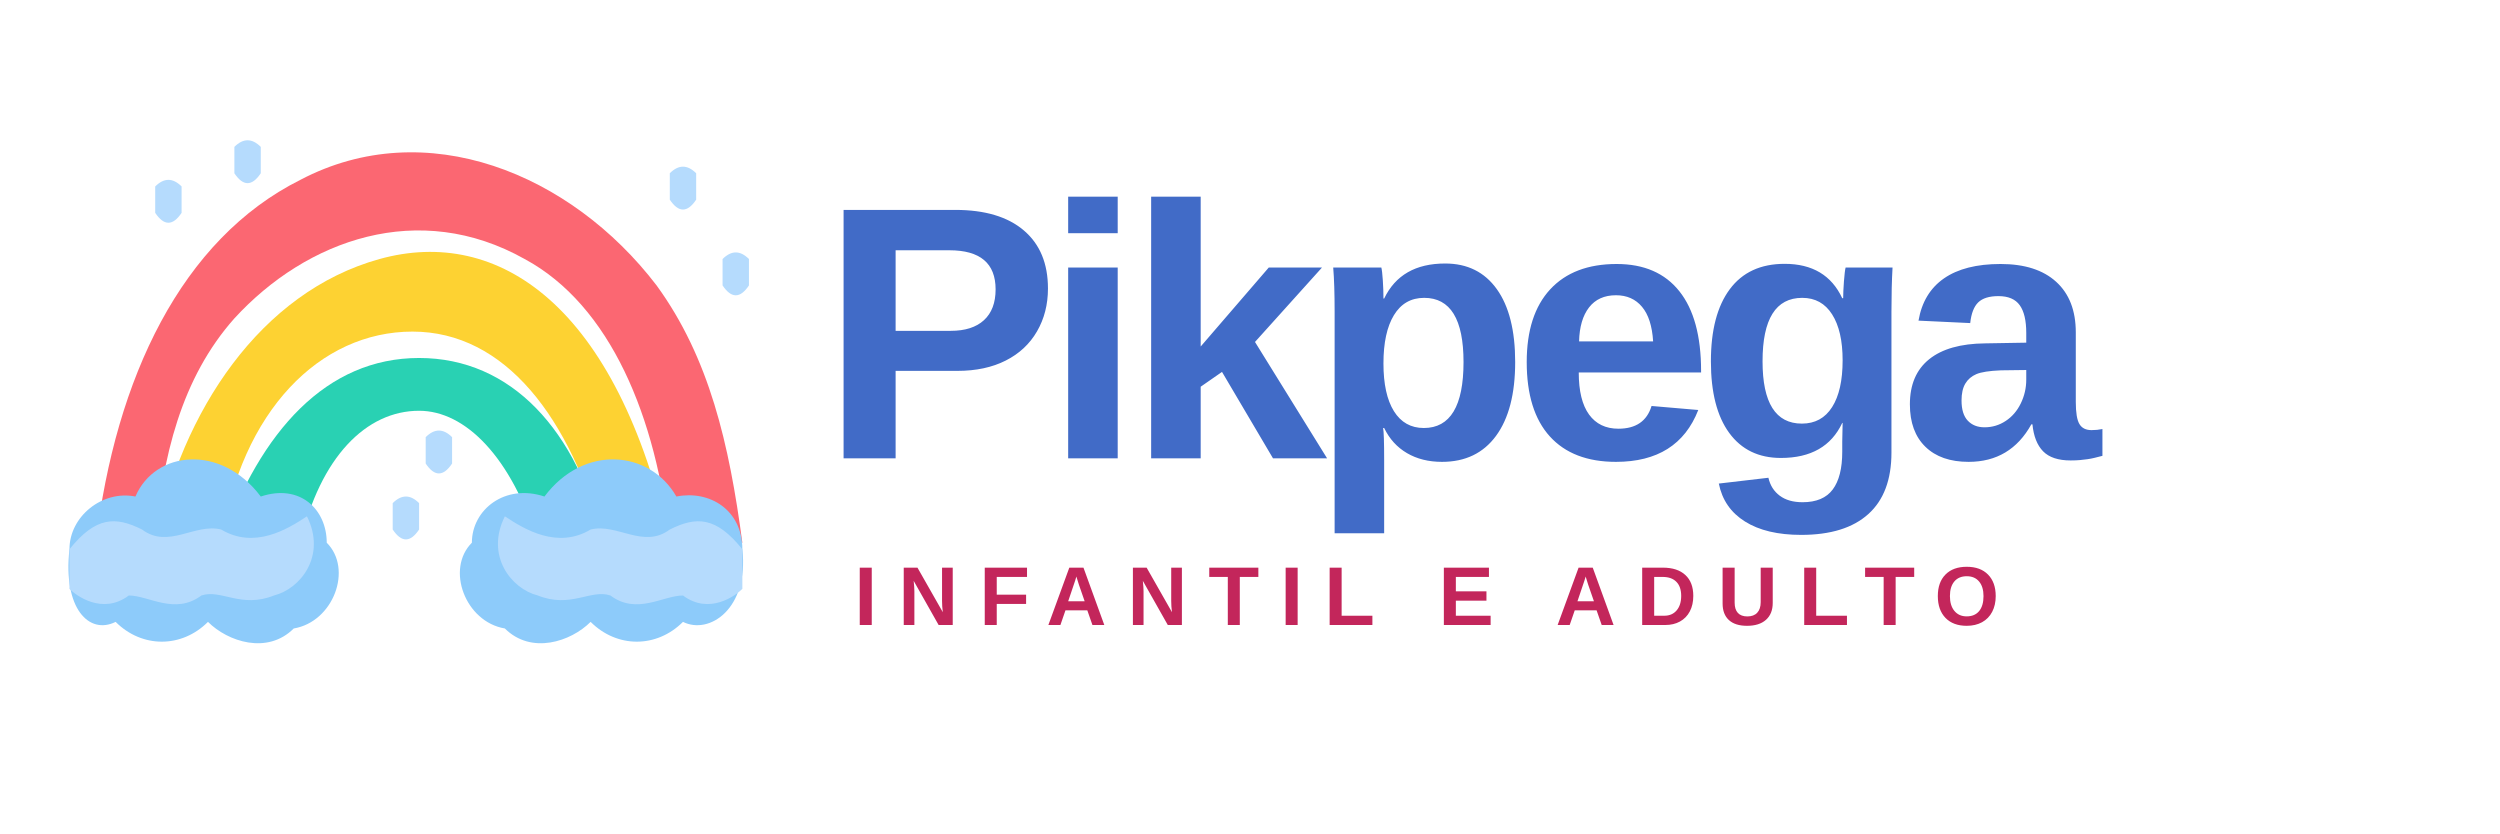
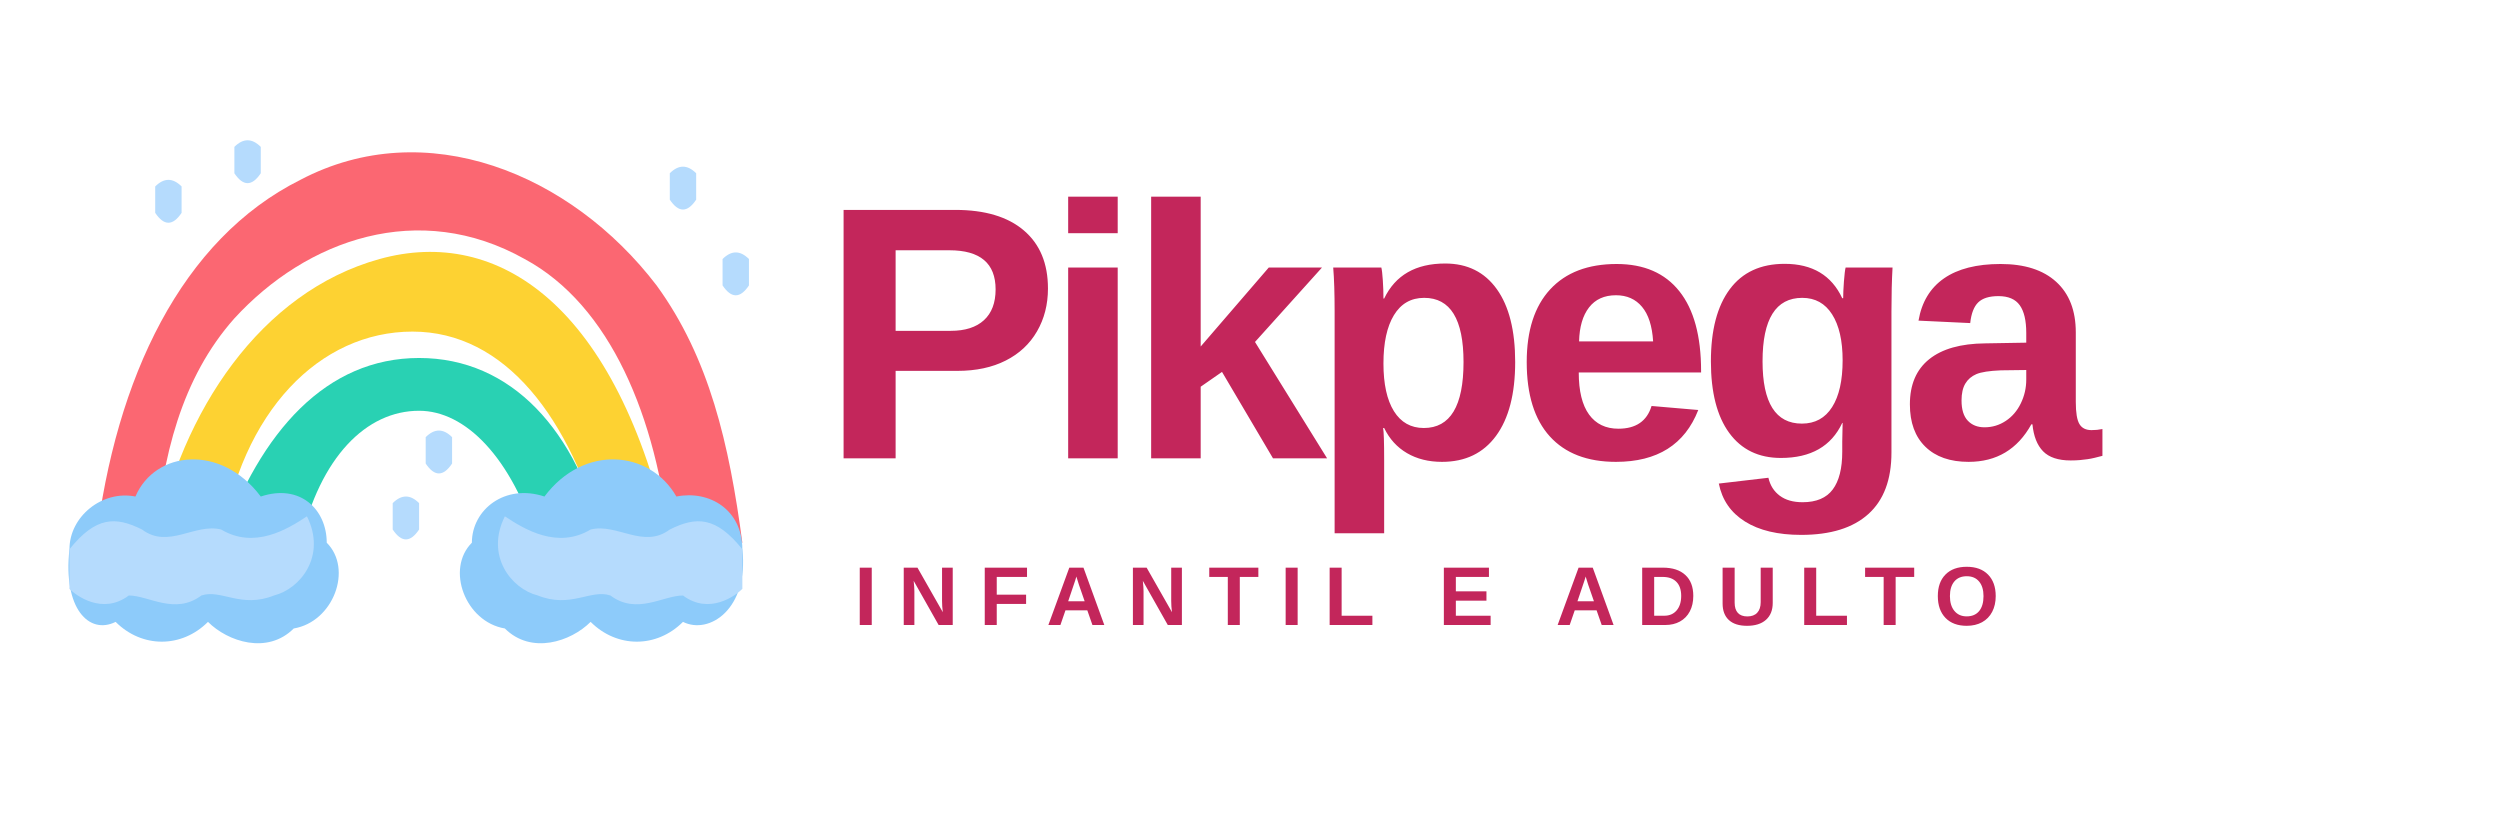
<svg xmlns="http://www.w3.org/2000/svg" viewBox="0 0 720 240" role="img" aria-labelledby="title desc">
  <g transform="translate(20 10) scale(0.38)">
    <path d="M20 385       C35 260 85 155 175 110       C270 60 380 105 445 190       C485 245 500 310 510 385       L455 385       C445 290 410 205 345 170       C265 125 180 155 125 215       C85 260 70 320 65 385 Z" fill="#FB6772" />
    <path d="M65 385       C85 285 145 195 235 170       C325 145 415 205 455 385       L405 385       C380 290 330 225 260 225       C190 225 130 285 115 385 Z" fill="#FDD232" />
    <path d="M115 385       C145 300 195 245 265 245       C335 245 385 300 405 385       L355 385       C335 320 300 285 265 285       C225 285 190 320 175 385 Z" fill="#29D1B3" />
    <path d="M0 390       C0 365 25 345 50 350       C65 315 115 310 145 350       C175 340 195 360 195 385       C215 405 200 445 170 450       C150 470 120 460 105 445       C85 465 55 465 35 445       C15 455 -5 435 0 390 Z" fill="#8DCBFA" />
    <path d="M0 390       C20 365 35 365 55 375       C75 390 95 370 115 375       C140 390 165 375 180 365       C195 395 175 420 155 425       C130 435 115 420 100 425       C80 440 60 425 45 425       C25 440 5 425 0 420 Z" fill="#B5DBFD" />
    <path d="M510 390       C510 360 485 345 460 350       C440 315 390 310 360 350       C330 340 305 360 305 385       C285 405 300 445 330 450       C350 470 380 460 395 445       C415 465 445 465 465 445       C485 455 515 435 510 390 Z" fill="#8DCBFA" />
    <path d="M510 390       C490 365 475 365 455 375       C435 390 415 370 395 375       C370 390 345 375 330 365       C315 395 335 420 355 425       C380 435 395 420 410 425       C430 440 450 425 465 425       C485 440 505 425 510 420 Z" fill="#B5DBFD" />
    <g fill="#B5DBFD">
      <path d="M65 115 Q75 105 85 115 L85 135 Q75 150 65 135 Z" />
      <path d="M125 85 Q135 75 145 85 L145 105 Q135 120 125 105 Z" />
      <path d="M455 105 Q465 95 475 105 L475 125 Q465 140 455 125 Z" />
      <path d="M495 170 Q505 160 515 170 L515 190 Q505 205 495 190 Z" />
      <path d="M270 305 Q280 295 290 305 L290 325 Q280 340 270 325 Z" />
      <path d="M245 355 Q255 345 265 355 L265 375 Q255 390 245 375 Z" />
    </g>
  </g>
-   <text x="236" y="132" fill="#416BC7" font-family="Trebuchet MS, Arial, sans-serif" font-size="104" font-weight="700" letter-spacing="-5">Pikpega</text>
+   <text x="236" y="132" fill="#c3265B" font-family="Trebuchet MS, Arial, sans-serif" font-size="104" font-weight="700" letter-spacing="-5">Pikpega</text>
  <text x="246" y="180" fill="#C3265B" font-family="Trebuchet MS, Arial, sans-serif" font-size="24" font-weight="700" letter-spacing="6">INFANTIL E ADULTO</text>
</svg>
